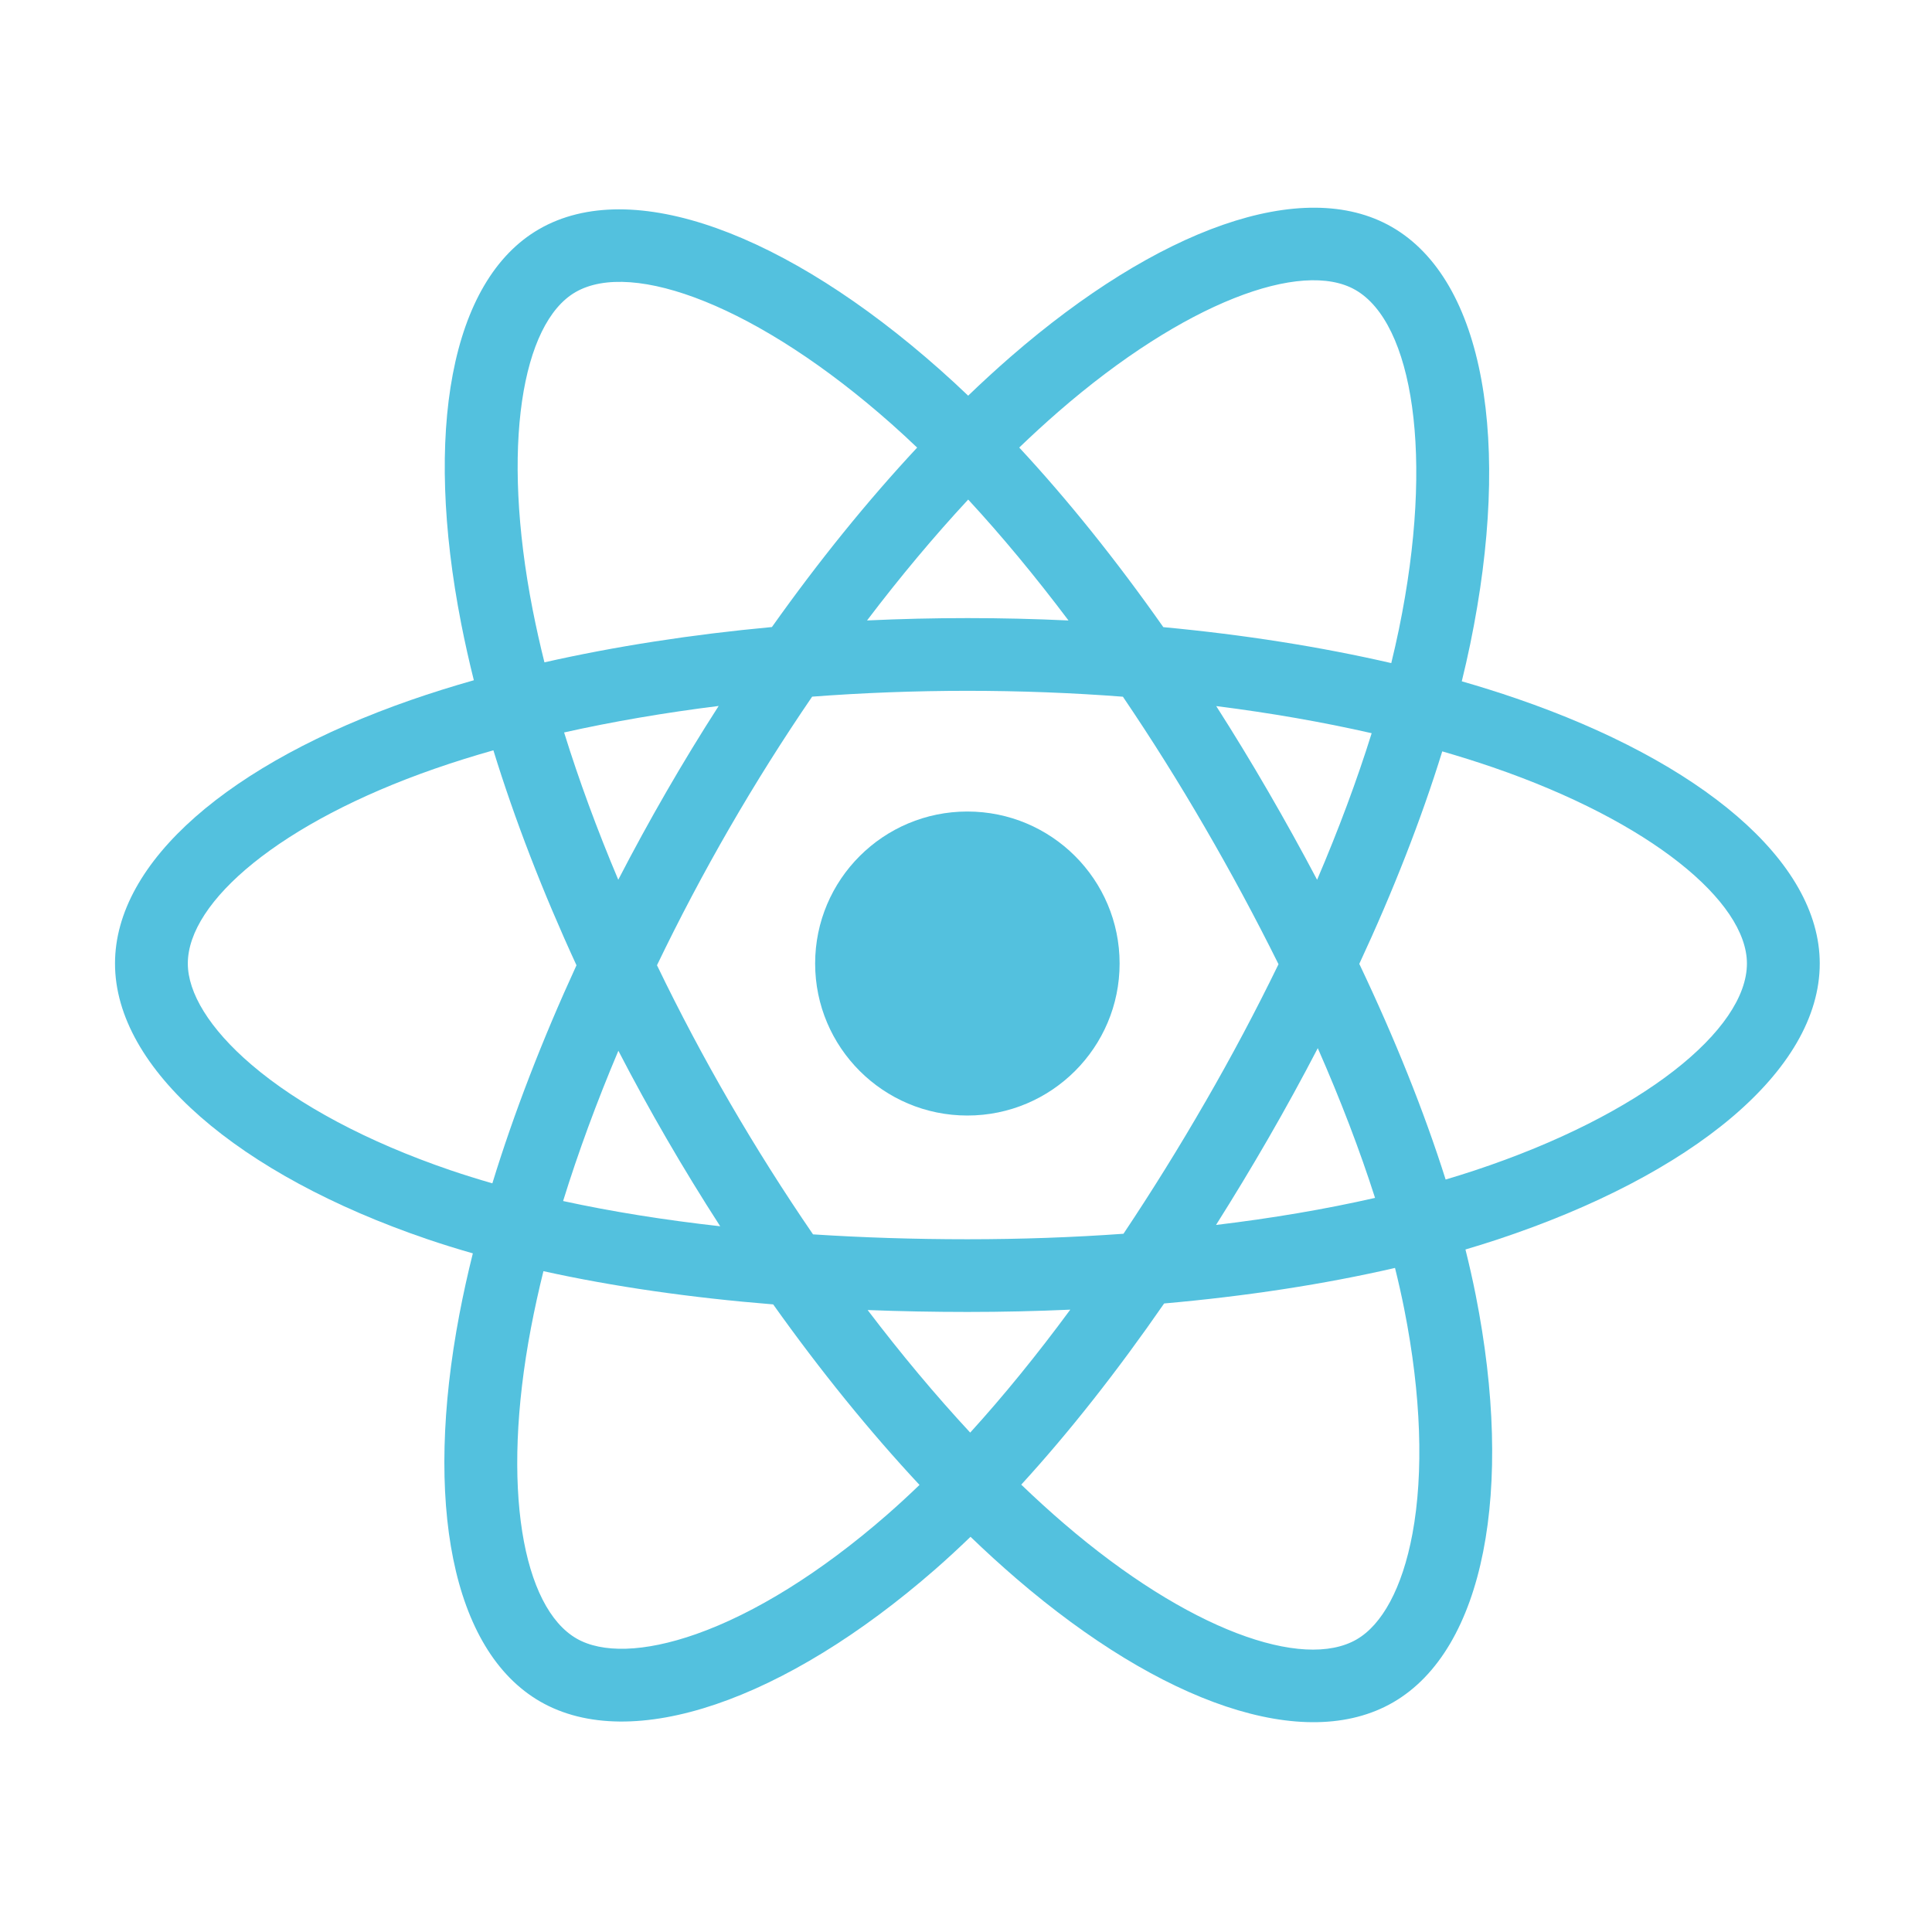
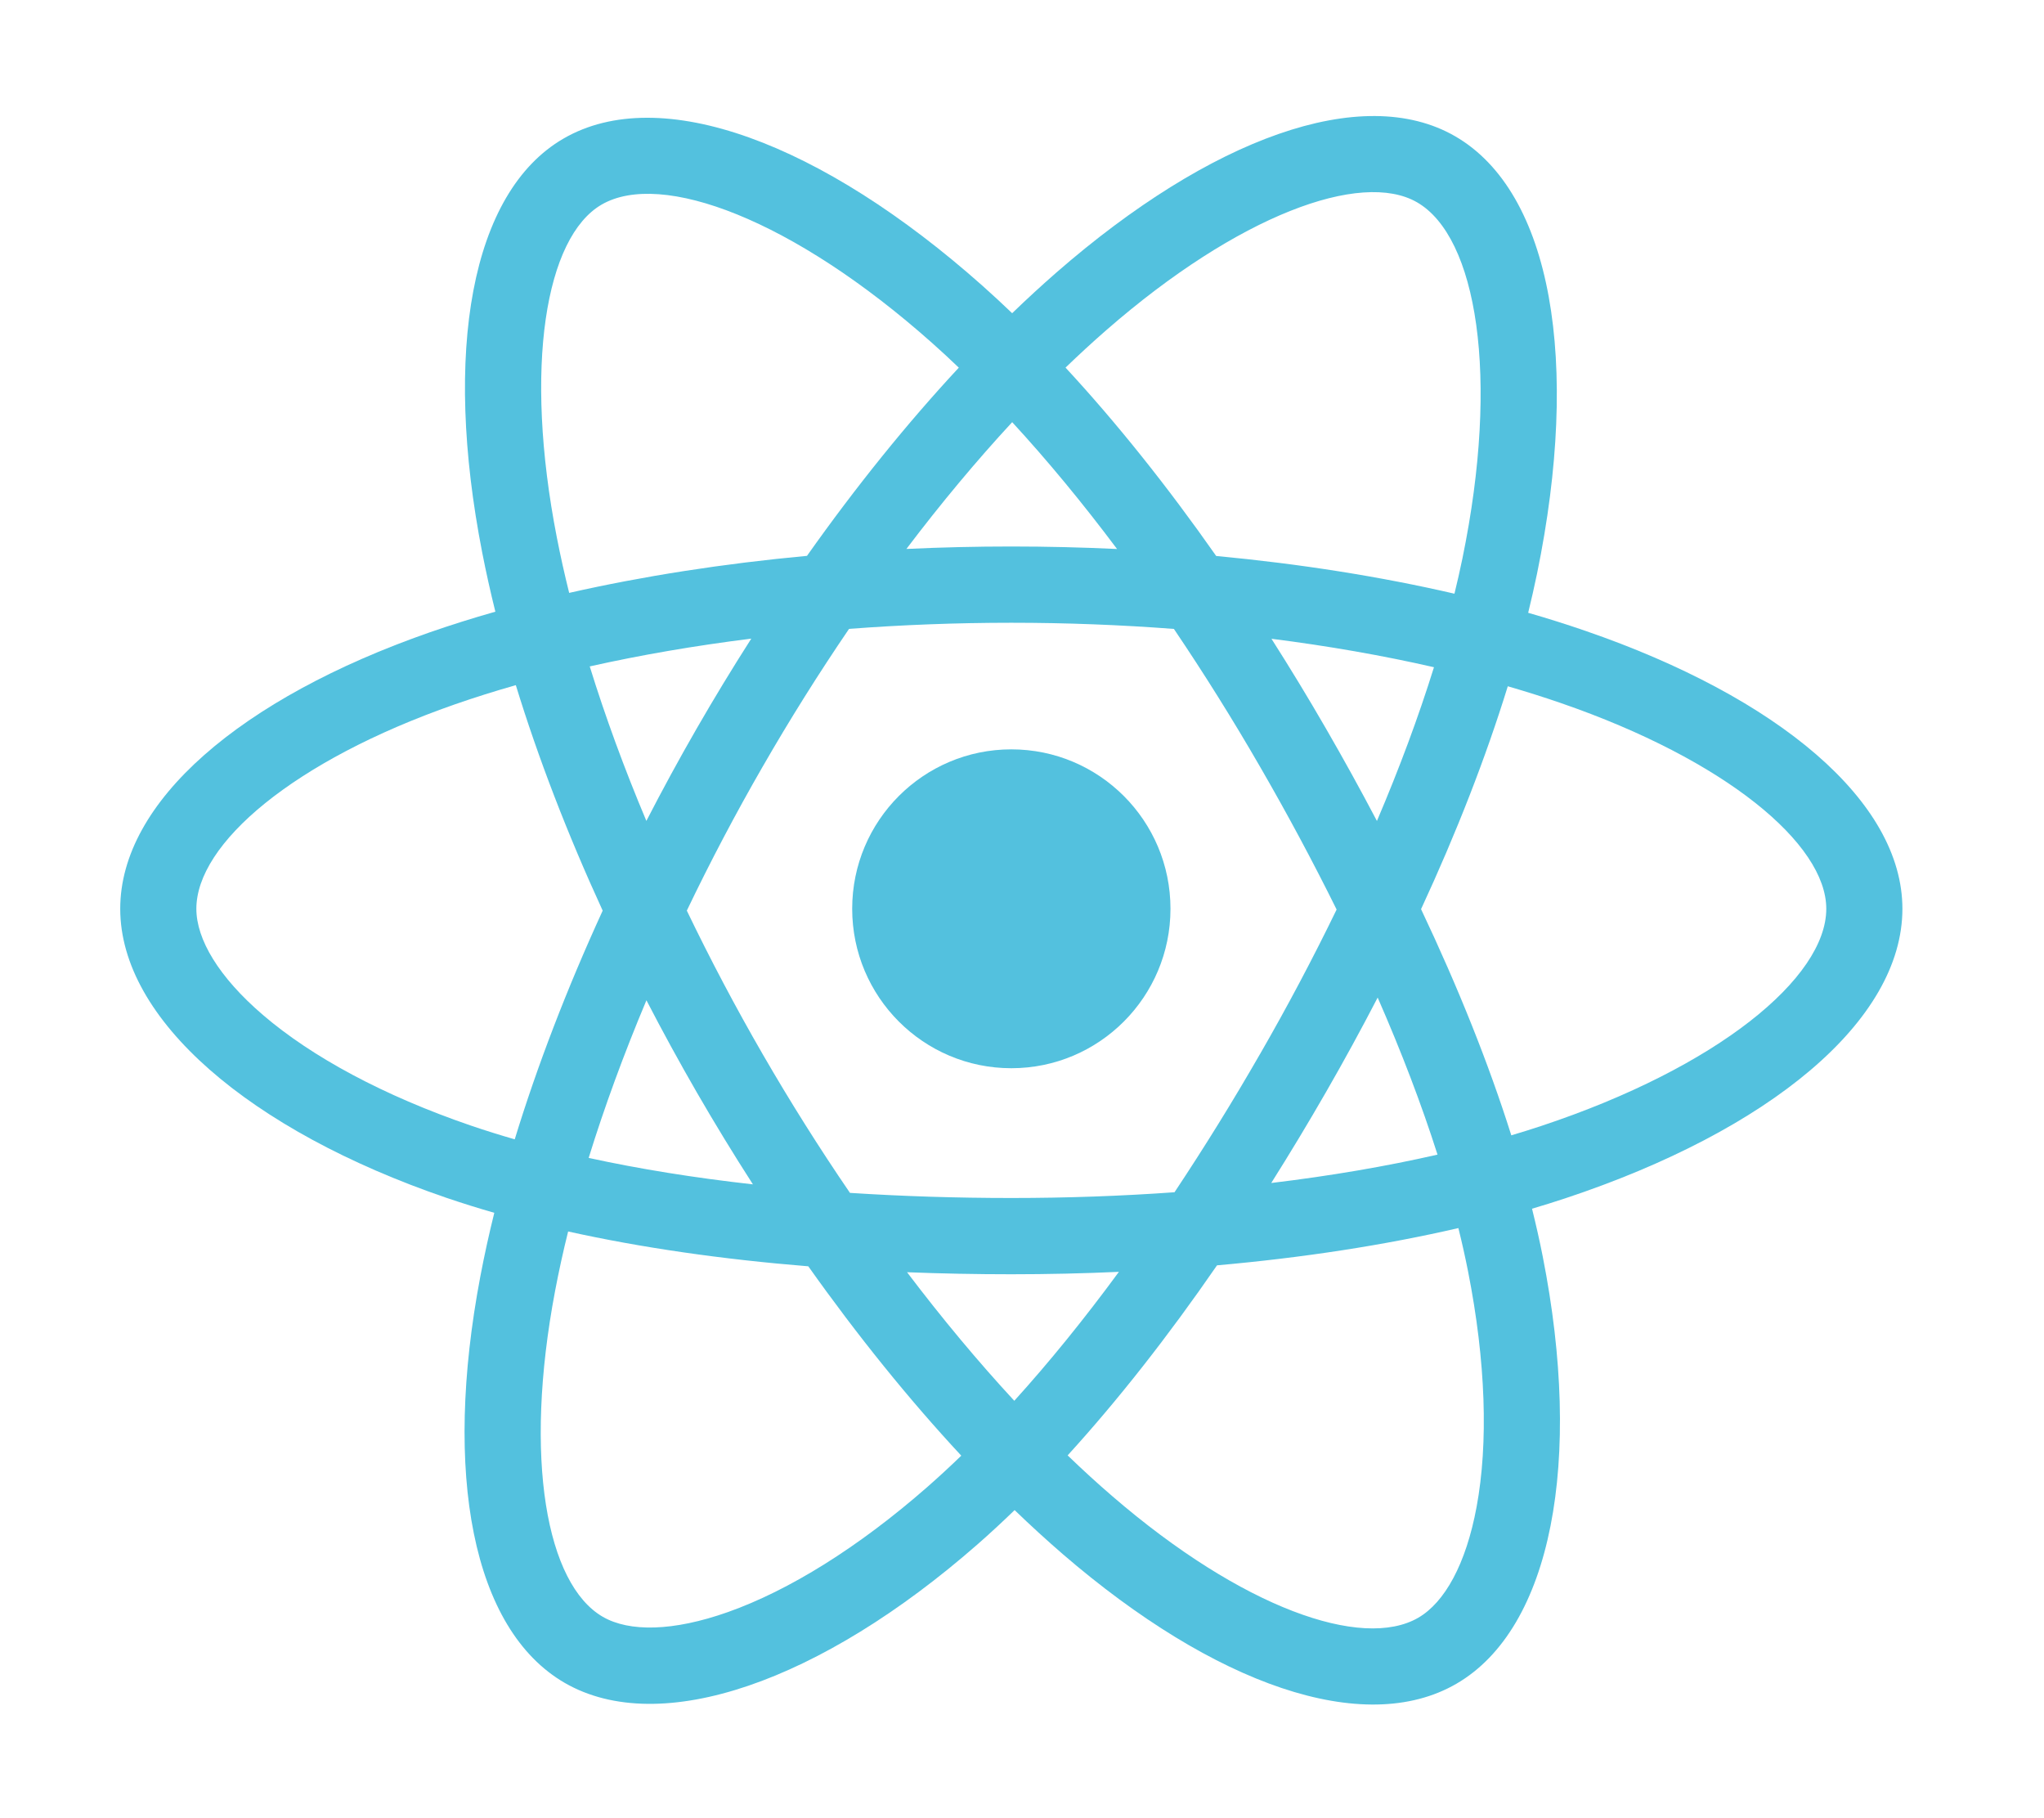
- <svg xmlns="http://www.w3.org/2000/svg" width="300pt" height="300pt" viewBox="0 0 300 300" version="1.2">
+ <svg xmlns="http://www.w3.org/2000/svg" width="337.5pt" height="300pt" viewBox="0 0 337.5 300" version="1.2">
+   <defs>
+     <clipPath id="clip1">
+       <path d="M 0 1 L 333 1 L 333 299.777 L 0 299.777 Z M 0 1 " />
+     </clipPath>
+   </defs>
  <g id="surface1">
-     <path style=" stroke:none;fill-rule:nonzero;fill:rgb(100%,100%,100%);fill-opacity:1;" d="M 0.883 149.504 C 0.883 171.984 22.863 192.965 57.52 204.793 C 50.598 239.578 56.277 267.617 75.25 278.543 C 94.75 289.773 123.801 282 151.375 257.93 C 178.254 281.027 205.418 290.117 224.371 279.16 C 243.855 267.898 249.781 237.961 242.668 202.086 C 278.762 190.172 298.953 172.277 298.953 149.504 C 298.953 127.551 276.934 108.555 242.746 96.805 C 250.398 59.449 243.914 32.094 224.156 20.715 C 205.109 9.746 177.629 19.309 150.355 43.008 C 121.98 17.852 94.773 10.172 75.035 21.582 C 56.004 32.578 50.574 61.129 57.52 96.559 C 24.035 108.215 0.883 127.641 0.883 149.504 Z M 0.883 149.504 " />
-     <path style=" stroke:none;fill-rule:nonzero;fill:rgb(32.549%,75.69%,87.059%);fill-opacity:1;" d="M 235.504 108.473 C 232.688 107.508 229.848 106.617 226.984 105.793 C 227.457 103.867 227.898 101.934 228.301 99.988 C 234.75 68.723 230.531 43.535 216.129 35.246 C 202.32 27.293 179.738 35.582 156.926 55.402 C 154.68 57.359 152.48 59.375 150.336 61.441 C 148.898 60.066 147.438 58.719 145.949 57.398 C 122.047 36.203 98.086 27.273 83.695 35.59 C 69.902 43.562 65.816 67.242 71.621 96.875 C 72.199 99.809 72.852 102.727 73.578 105.629 C 70.188 106.59 66.914 107.617 63.781 108.707 C 35.758 118.461 17.859 133.754 17.859 149.613 C 17.859 165.996 37.07 182.426 66.262 192.387 C 68.629 193.191 71.016 193.938 73.422 194.621 C 72.641 197.75 71.945 200.895 71.34 204.059 C 65.805 233.176 70.129 256.293 83.887 264.219 C 98.098 272.402 121.953 263.992 145.18 243.719 C 147.016 242.117 148.855 240.414 150.703 238.633 C 153.027 240.875 155.41 243.047 157.855 245.152 C 180.355 264.484 202.574 272.289 216.32 264.344 C 230.52 256.137 235.133 231.301 229.145 201.086 C 228.688 198.777 228.152 196.418 227.555 194.02 C 229.23 193.523 230.875 193.016 232.477 192.484 C 262.824 182.445 282.57 166.215 282.57 149.613 C 282.57 133.695 264.094 118.301 235.504 108.473 Z M 235.504 108.473 " />
-     <path style=" stroke:none;fill-rule:nonzero;fill:rgb(100%,100%,100%);fill-opacity:1;" d="M 228.922 181.766 C 227.477 182.246 225.988 182.707 224.477 183.156 C 221.125 172.566 216.602 161.305 211.07 149.668 C 216.352 138.312 220.699 127.195 223.953 116.672 C 226.66 117.457 229.289 118.281 231.824 119.152 C 256.32 127.57 271.262 140.02 271.262 149.613 C 271.262 159.832 255.125 173.098 228.922 181.766 Z M 218.051 203.277 C 220.699 216.637 221.078 228.719 219.324 238.164 C 217.746 246.648 214.574 252.305 210.656 254.57 C 202.312 259.395 184.473 253.125 165.234 236.594 C 163.027 234.699 160.805 232.676 158.578 230.535 C 166.035 222.387 173.488 212.918 180.766 202.402 C 193.562 201.27 205.652 199.414 216.617 196.883 C 217.156 199.059 217.637 201.191 218.051 203.277 Z M 108.102 253.738 C 99.953 256.613 93.461 256.695 89.539 254.438 C 81.188 249.629 77.719 231.062 82.453 206.164 C 83.016 203.223 83.66 200.297 84.383 197.387 C 95.227 199.781 107.23 201.508 120.059 202.547 C 127.379 212.836 135.051 222.293 142.781 230.578 C 141.137 232.164 139.457 233.711 137.738 235.215 C 127.465 244.18 117.176 250.539 108.105 253.738 Z M 69.918 181.703 C 57.012 177.297 46.352 171.574 39.047 165.324 C 32.48 159.711 29.164 154.137 29.164 149.613 C 29.164 139.988 43.535 127.711 67.504 119.367 C 70.512 118.324 73.551 117.371 76.613 116.508 C 79.93 127.266 84.273 138.512 89.516 149.887 C 84.207 161.434 79.797 172.859 76.453 183.746 C 74.258 183.117 72.082 182.438 69.918 181.703 Z M 82.719 94.707 C 77.746 69.316 81.047 50.168 89.363 45.363 C 98.219 40.242 117.801 47.543 138.441 65.84 C 139.762 67.012 141.086 68.234 142.414 69.504 C 134.723 77.75 127.121 87.137 119.863 97.367 C 107.414 98.52 95.496 100.371 84.539 102.848 C 83.863 100.148 83.258 97.434 82.719 94.703 Z M 196.902 122.859 C 194.316 118.395 191.633 113.988 188.855 109.641 C 197.301 110.707 205.395 112.121 212.992 113.852 C 210.711 121.152 207.867 128.789 204.52 136.613 C 202.074 131.977 199.535 127.395 196.902 122.859 Z M 150.34 77.57 C 155.555 83.215 160.777 89.516 165.918 96.348 C 155.488 95.855 145.059 95.855 134.633 96.344 C 139.773 89.57 145.043 83.281 150.34 77.57 Z M 103.477 122.938 C 100.879 127.434 98.391 131.992 96.004 136.605 C 92.711 128.805 89.895 121.137 87.594 113.734 C 95.145 112.047 103.199 110.668 111.594 109.621 C 108.781 113.996 106.078 118.434 103.477 122.938 Z M 111.832 190.414 C 103.164 189.445 94.988 188.137 87.438 186.496 C 89.773 178.961 92.652 171.129 96.02 163.16 C 98.41 167.781 100.914 172.34 103.523 176.84 C 106.184 181.43 108.953 185.953 111.832 190.414 Z M 150.652 222.453 C 145.293 216.676 139.945 210.289 134.727 203.422 C 139.793 203.617 144.961 203.719 150.215 203.719 C 155.609 203.719 160.941 203.598 166.191 203.363 C 161.039 210.359 155.832 216.758 150.652 222.453 Z M 204.625 162.758 C 208.164 170.809 211.148 178.598 213.516 186.008 C 205.84 187.758 197.555 189.164 188.824 190.211 C 191.621 185.781 194.332 181.297 196.949 176.762 C 199.613 172.148 202.172 167.48 204.625 162.758 Z M 187.152 171.121 C 183.145 178.078 178.91 184.898 174.453 191.578 C 166.602 192.141 158.484 192.43 150.215 192.43 C 141.977 192.43 133.965 192.172 126.246 191.672 C 121.676 185.004 117.363 178.176 113.309 171.184 C 109.273 164.227 105.512 157.125 102.016 149.883 C 105.5 142.641 109.254 135.539 113.273 128.574 L 113.273 128.578 C 117.293 121.613 121.574 114.812 126.109 108.176 C 133.984 107.582 142.055 107.27 150.215 107.27 C 158.41 107.27 166.492 107.582 174.363 108.184 C 178.855 114.809 183.105 121.59 187.117 128.516 C 191.152 135.461 194.957 142.531 198.527 149.723 C 194.992 156.992 191.199 164.121 187.156 171.121 Z M 210.48 45.027 C 219.348 50.133 222.793 70.715 217.223 97.711 C 216.859 99.469 216.461 101.223 216.035 102.965 C 205.051 100.434 193.125 98.551 180.641 97.383 C 173.367 87.039 165.828 77.637 158.266 69.496 C 160.246 67.59 162.277 65.73 164.352 63.922 C 183.895 46.938 202.16 40.234 210.48 45.027 Z M 210.48 45.027 " />
-     <path style=" stroke:none;fill-rule:nonzero;fill:rgb(32.549%,75.69%,87.059%);fill-opacity:1;" d="M 150.215 126.012 C 163.27 126.012 173.852 136.578 173.852 149.613 C 173.852 162.648 163.27 173.219 150.215 173.219 C 137.16 173.219 126.574 162.648 126.574 149.613 C 126.574 136.578 137.16 126.012 150.215 126.012 " />
+     <g clip-path="url(#clip1)" clip-rule="nonzero">
+       <path style=" stroke:none;fill-rule:nonzero;fill:rgb(100%,100%,100%);fill-opacity:1;" d="M 0.98 149.895 C 0.98 174.957 25.418 198.355 63.941 211.543 C 56.246 250.332 62.562 281.594 83.652 293.777 C 105.332 306.297 137.625 297.629 168.277 270.793 C 198.156 296.547 228.355 306.68 249.426 294.465 C 271.086 281.906 277.672 248.523 269.766 208.523 C 309.891 195.238 332.336 175.289 332.336 149.895 C 332.336 125.414 307.855 104.234 269.852 91.133 C 278.359 49.48 271.148 18.977 249.188 6.293 C 228.012 -5.938 197.461 4.719 167.145 31.148 C 135.602 3.098 105.355 -5.465 83.414 7.254 C 62.258 19.52 56.223 51.352 63.941 90.855 C 26.719 103.855 0.98 125.512 0.98 149.895 Z M 0.98 149.895 " />
+     </g>
+     <path style=" stroke:none;fill-rule:nonzero;fill:rgb(32.549%,75.69%,87.059%);fill-opacity:1;" d="M 261.801 104.145 C 258.668 103.066 255.512 102.07 252.328 101.156 C 252.855 99.008 253.344 96.852 253.793 94.684 C 260.965 59.82 256.273 31.734 240.266 22.492 C 224.914 13.625 199.809 22.871 174.449 44.969 C 171.953 47.152 169.508 49.398 167.125 51.703 C 165.527 50.168 163.902 48.668 162.246 47.191 C 135.672 23.562 109.035 13.602 93.043 22.875 C 77.707 31.766 73.164 58.172 79.621 91.211 C 80.262 94.484 80.988 97.738 81.793 100.973 C 78.027 102.043 74.387 103.188 70.902 104.402 C 39.75 115.281 19.852 132.332 19.852 150.016 C 19.852 168.281 41.211 186.602 73.66 197.711 C 76.293 198.605 78.945 199.438 81.617 200.203 C 80.75 203.688 79.98 207.195 79.309 210.723 C 73.152 243.188 77.961 268.969 93.254 277.805 C 109.055 286.93 135.57 277.551 161.391 254.945 C 163.43 253.16 165.48 251.262 167.531 249.277 C 170.113 251.773 172.766 254.195 175.484 256.547 C 200.496 278.102 225.195 286.805 240.477 277.945 C 256.262 268.793 261.391 241.102 254.73 207.406 C 254.223 204.832 253.629 202.207 252.965 199.527 C 254.828 198.977 256.656 198.41 258.438 197.816 C 292.172 186.625 314.121 168.527 314.121 150.016 C 314.121 132.266 293.586 115.102 261.801 104.145 Z M 261.801 104.145 " />
+     <path style=" stroke:none;fill-rule:nonzero;fill:rgb(100%,100%,100%);fill-opacity:1;" d="M 254.484 185.867 C 252.875 186.402 251.223 186.914 249.543 187.414 C 245.816 175.605 240.789 163.051 234.641 150.078 C 240.512 137.414 245.34 125.02 248.961 113.285 C 251.973 114.16 254.895 115.078 257.711 116.051 C 284.941 125.438 301.551 139.32 301.551 150.016 C 301.551 161.41 283.613 176.199 254.484 185.867 Z M 242.398 209.852 C 245.344 224.75 245.762 238.223 243.812 248.75 C 242.059 258.211 238.535 264.52 234.18 267.047 C 224.902 272.422 205.07 265.434 183.684 247 C 181.23 244.891 178.762 242.633 176.285 240.246 C 184.574 231.16 192.863 220.602 200.949 208.875 C 215.176 207.613 228.617 205.543 240.805 202.723 C 241.406 205.148 241.938 207.527 242.398 209.852 Z M 120.176 266.117 C 111.113 269.324 103.898 269.414 99.535 266.895 C 90.254 261.535 86.395 240.836 91.66 213.07 C 92.285 209.789 93 206.527 93.809 203.285 C 105.859 205.957 119.203 207.879 133.465 209.035 C 141.605 220.512 150.129 231.059 158.723 240.293 C 156.898 242.062 155.027 243.785 153.117 245.465 C 141.699 255.461 130.258 262.551 120.176 266.117 Z M 77.727 185.797 C 63.379 180.883 51.527 174.5 43.406 167.535 C 36.105 161.273 32.422 155.059 32.422 150.016 C 32.422 139.285 48.398 125.598 75.043 116.293 C 78.387 115.129 81.762 114.066 85.172 113.102 C 88.852 125.098 93.684 137.641 99.512 150.324 C 93.609 163.195 88.707 175.938 84.992 188.074 C 82.551 187.375 80.129 186.617 77.727 185.797 Z M 91.957 88.793 C 86.426 60.484 90.098 39.129 99.34 33.773 C 109.188 28.066 130.953 36.203 153.898 56.609 C 155.367 57.91 156.84 59.277 158.316 60.691 C 149.766 69.883 141.316 80.352 133.246 91.758 C 119.406 93.043 106.16 95.109 93.98 97.871 C 93.23 94.863 92.555 91.836 91.957 88.789 Z M 218.891 120.184 C 216.016 115.207 213.031 110.293 209.941 105.445 C 219.332 106.633 228.328 108.211 236.773 110.141 C 234.238 118.281 231.078 126.793 227.355 135.52 C 224.637 130.352 221.816 125.238 218.891 120.184 Z M 167.129 69.688 C 172.926 75.977 178.734 83.004 184.445 90.625 C 172.852 90.078 161.258 90.074 149.664 90.617 C 155.383 83.066 161.238 76.051 167.129 69.688 Z M 115.031 120.27 C 112.145 125.285 109.375 130.367 106.727 135.512 C 103.062 126.816 99.934 118.266 97.375 110.008 C 105.77 108.125 114.723 106.59 124.051 105.422 C 120.93 110.301 117.922 115.25 115.031 120.27 Z M 124.32 195.508 C 114.684 194.43 105.594 192.973 97.199 191.141 C 99.801 182.738 103 174.004 106.738 165.121 C 109.402 170.273 112.184 175.355 115.082 180.375 C 118.043 185.492 121.121 190.539 124.32 195.508 Z M 167.477 231.234 C 161.516 224.793 155.574 217.672 149.77 210.012 C 155.402 210.234 161.148 210.348 166.988 210.348 C 172.984 210.348 178.914 210.211 184.75 209.949 C 179.02 217.75 173.234 224.883 167.477 231.234 Z M 227.477 164.672 C 231.41 173.648 234.727 182.336 237.359 190.598 C 228.824 192.547 219.613 194.117 209.906 195.281 C 213.02 190.344 216.031 185.344 218.941 180.285 C 221.902 175.145 224.746 169.938 227.477 164.672 Z M 208.051 173.996 C 203.594 181.754 198.887 189.359 193.934 196.809 C 185.203 197.434 176.18 197.758 166.988 197.758 C 157.828 197.758 148.922 197.469 140.344 196.914 C 135.262 189.48 130.469 181.863 125.961 174.066 C 121.477 166.309 117.293 158.395 113.406 150.32 C 117.281 142.242 121.453 134.32 125.926 126.559 L 125.926 126.562 C 130.391 118.797 135.148 111.215 140.191 103.812 C 148.945 103.148 157.918 102.801 166.988 102.801 C 176.098 102.801 185.082 103.152 193.832 103.82 C 198.824 111.211 203.551 118.766 208.012 126.492 C 212.496 134.238 216.727 142.121 220.699 150.141 C 216.766 158.242 212.551 166.195 208.055 173.996 Z M 233.984 33.398 C 243.84 39.09 247.672 62.043 241.48 92.145 C 241.074 94.105 240.633 96.059 240.156 98.004 C 227.949 95.18 214.691 93.082 200.812 91.777 C 192.727 80.246 184.348 69.758 175.938 60.684 C 178.141 58.555 180.395 56.484 182.703 54.469 C 204.43 35.531 224.734 28.055 233.984 33.398 Z M 233.984 33.398 " />
+     <path style=" stroke:none;fill-rule:nonzero;fill:rgb(32.549%,75.69%,87.059%);fill-opacity:1;" d="M 166.988 123.699 C 181.5 123.699 193.266 135.48 193.266 150.016 C 193.266 164.551 181.5 176.336 166.988 176.336 C 152.477 176.336 140.711 164.551 140.711 150.016 C 140.711 135.48 152.477 123.699 166.988 123.699 " />
  </g>
</svg>
